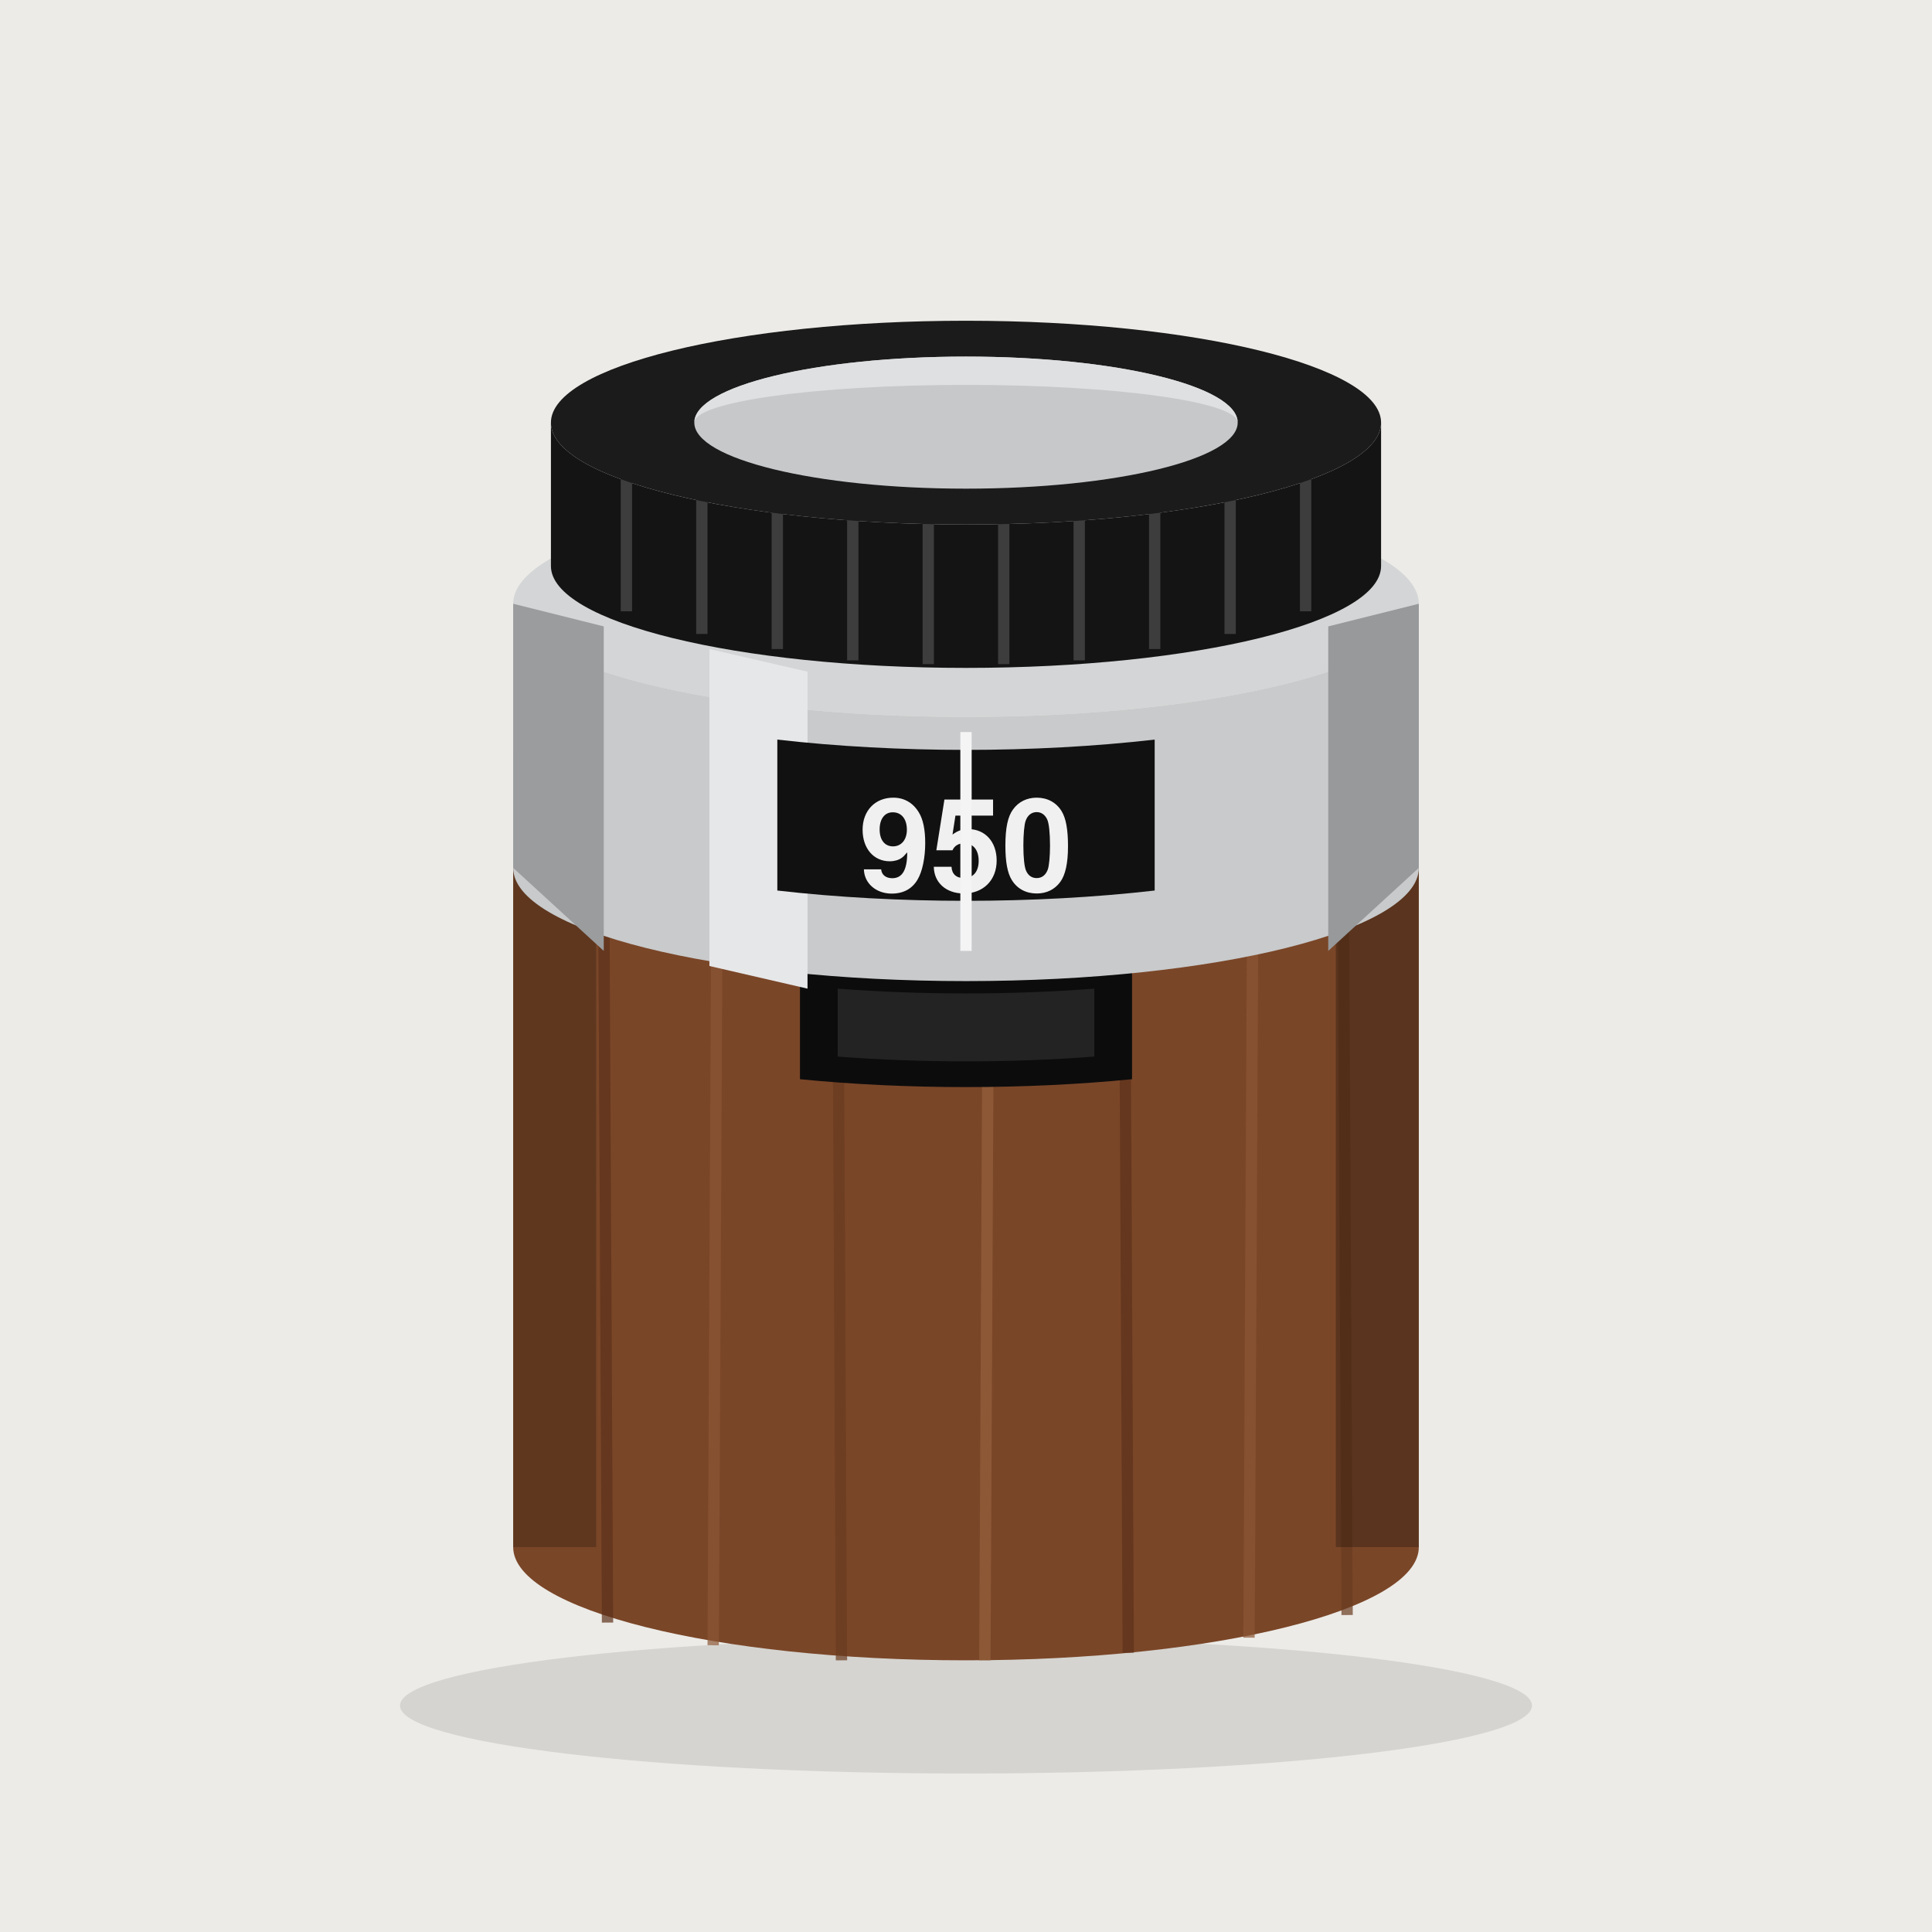
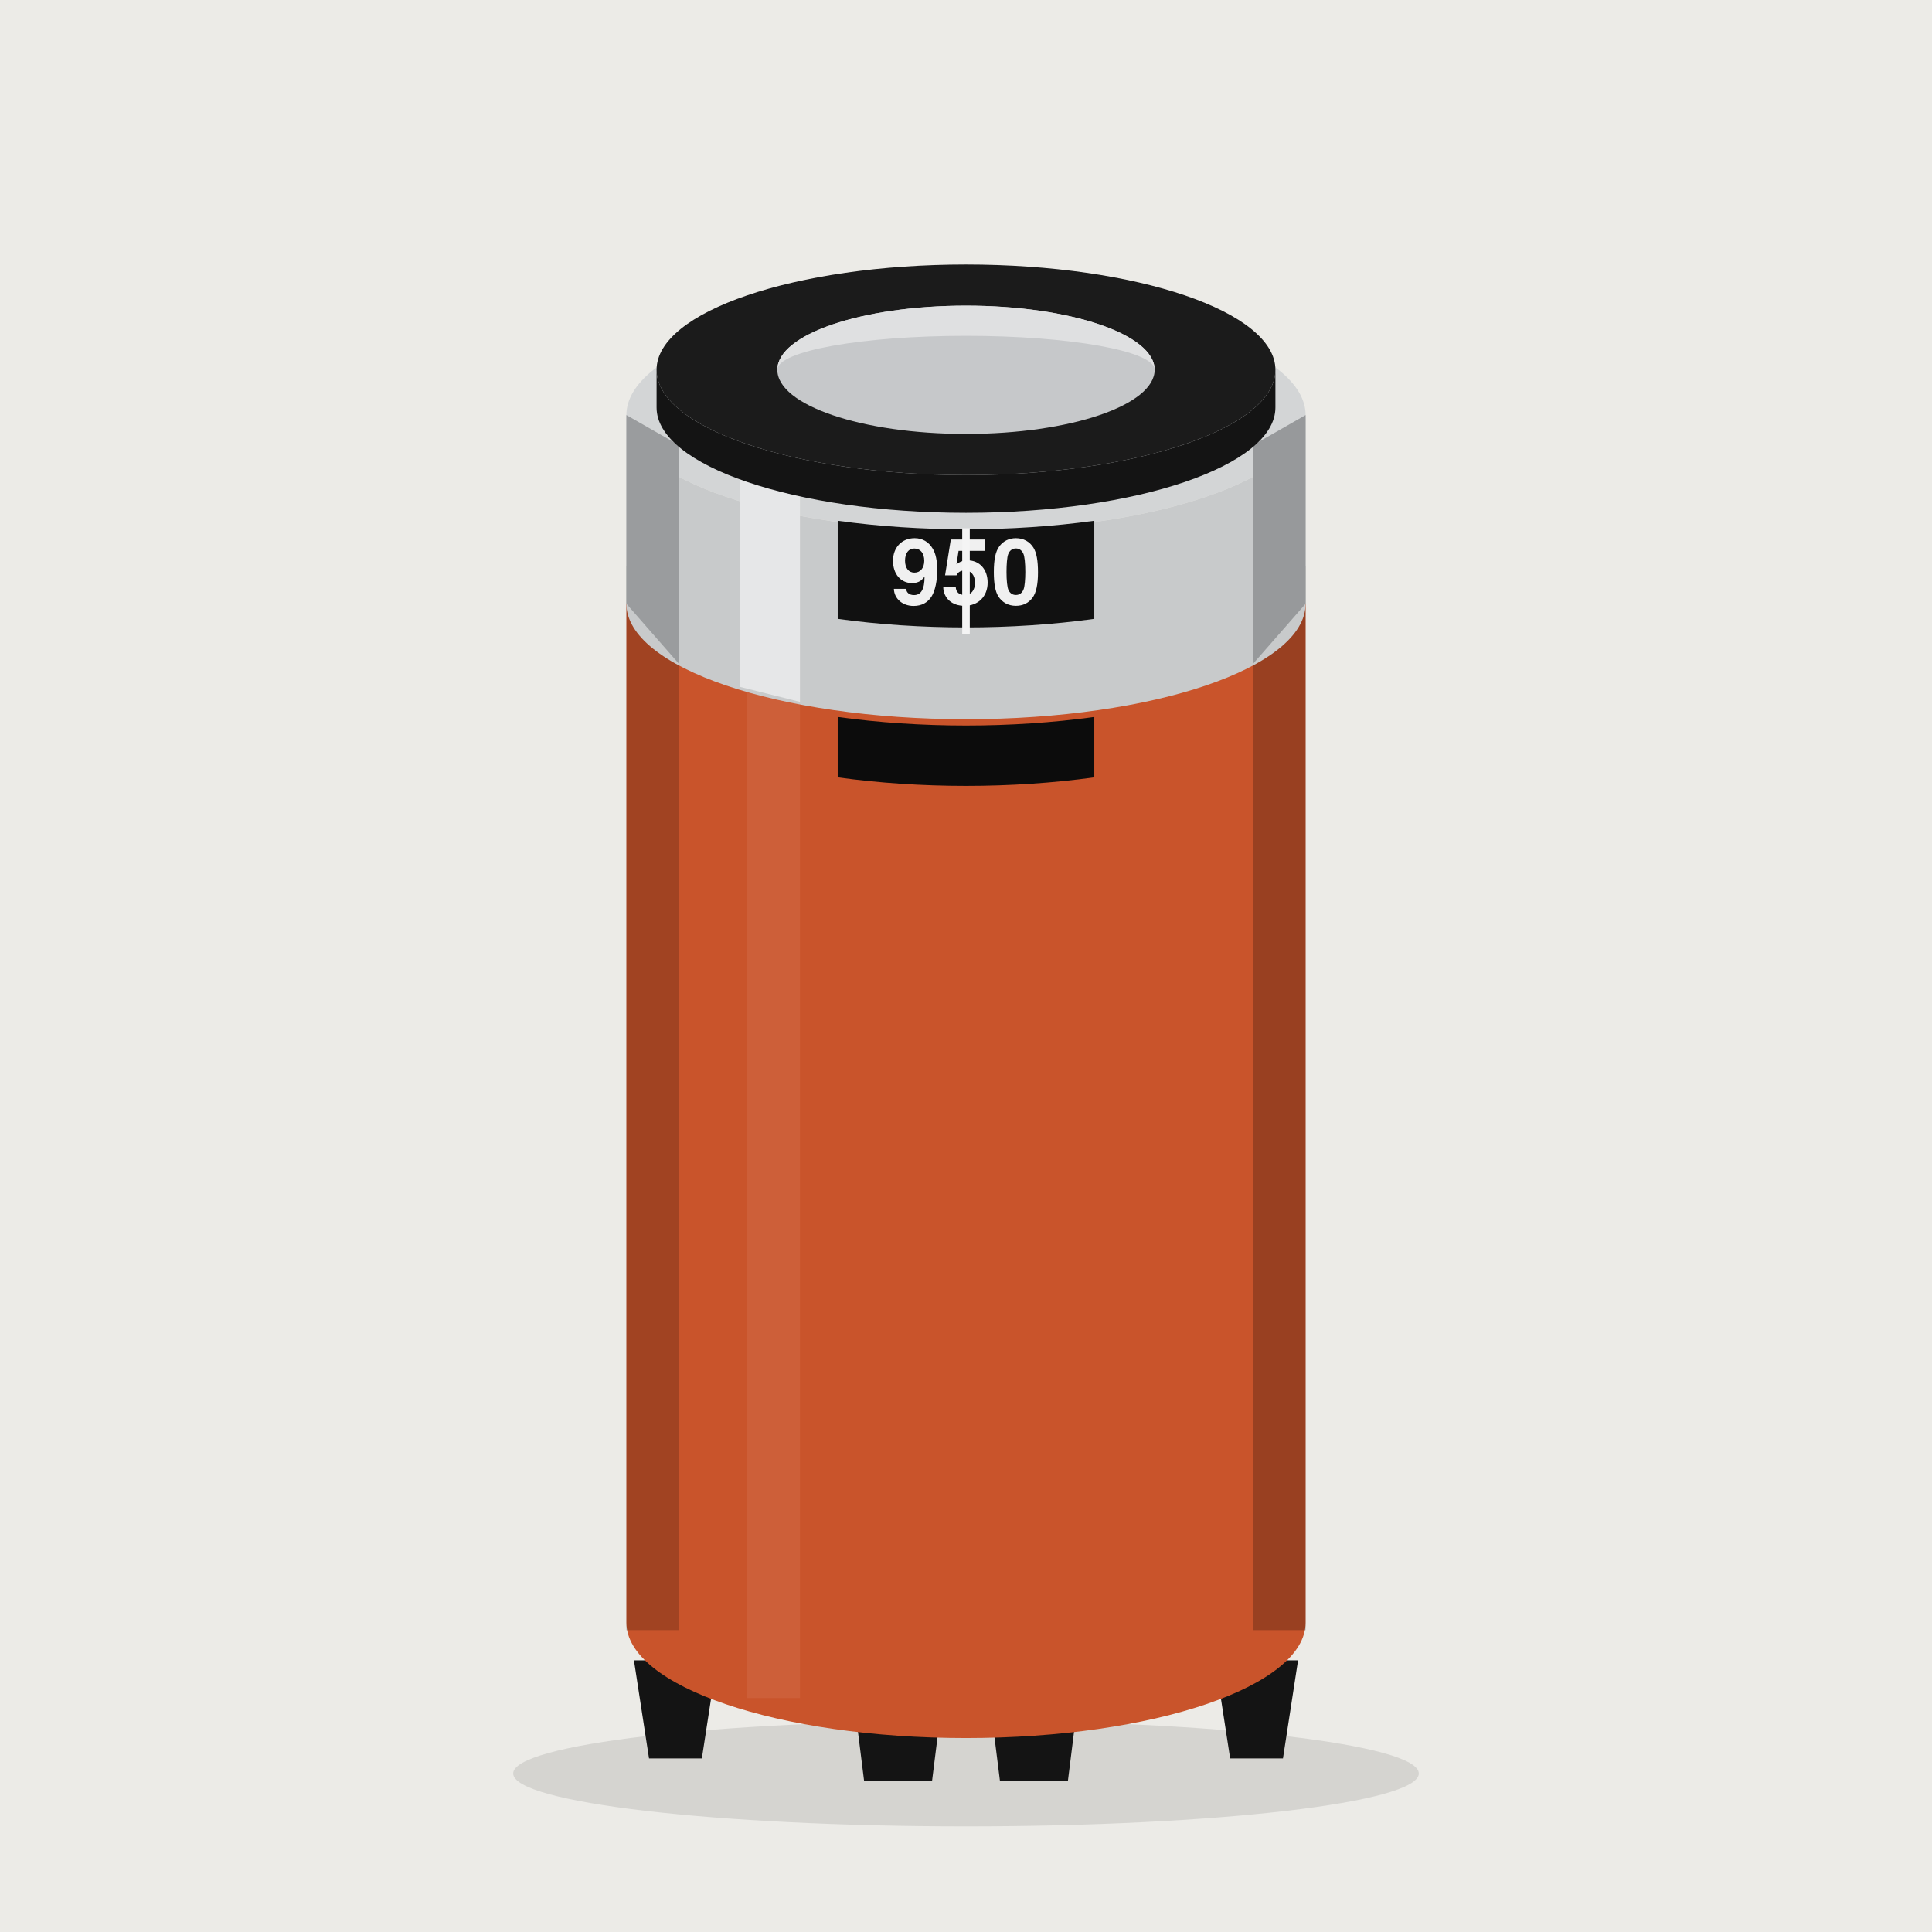
<svg xmlns="http://www.w3.org/2000/svg" viewBox="0 0 512 512">
  <rect width="512" height="512" fill="#ecebe7" />
-   <ellipse cx="256" cy="452" rx="150" ry="18" fill="#000" opacity=".1" />
-   <path d="M136 230 L136 410 A120 30 0 0 0 376 410 L376 230 Z" fill="#7a4628" />
-   <g stroke-width="3" opacity=".7">
-     <path d="M160 236 L161 430" stroke="#5c3119" />
-     <path d="M190 240 L189 436" stroke="#8b5534" />
-     <path d="M222 240 L223 440" stroke="#6a3a1f" />
-     <path d="M262 240 L261 440" stroke="#94603c" />
-     <path d="M298 240 L299 438" stroke="#5c3119" />
-     <path d="M332 238 L331 434" stroke="#8b5534" />
-     <path d="M356 234 L357 428" stroke="#6a3a1f" />
+   <ellipse cx="256" cy="470" rx="120" ry="14" fill="#000" opacity=".1" />
+   <g fill="#141414">
+     <path d="M168 440 h22 l-4 26 h-14z" />
+     <path d="M226 448 h24 l-3 24 h-18z" />
+     <path d="M262 448 h24 l-3 24 h-18z" />
+     <path d="M322 440 h22 l-4 26 h-14z" />
  </g>
-   <rect x="136" y="200" width="22" height="210" fill="#000" opacity=".22" />
-   <rect x="354" y="200" width="22" height="210" fill="#000" opacity=".26" />
-   <path d="M212 252 A120 30 0 0 0 300 252 L300 286 A120 30 0 0 1 212 286 Z" fill="#0c0c0c" />
-   <path d="M222 262 A110 26 0 0 0 290 262 L290 280 A110 26 0 0 1 222 280 Z" fill="#232323" />
-   <ellipse cx="256" cy="160" rx="120" ry="30" fill="#d3d5d6" />
-   <path d="M136 160 A120 30 0 0 0 376 160 L376 230 A120 30 0 0 1 136 230 Z" fill="#c8cacb" />
-   <path d="M136 160 L160 166 L160 252 L136 230 Z" fill="#9a9c9e" />
-   <path d="M188 172 L214 178 L214 262 L188 256 Z" fill="#e6e7e8" />
-   <path d="M352 166 L376 160 L376 230 L352 252 Z" fill="#97999b" />
-   <path d="M206 196 A120 30 0 0 0 306 196 L306 236 A120 30 0 0 1 206 236 Z" fill="#111" />
-   <text x="256" y="236" text-anchor="middle" font-family="Helvetica,Arial,sans-serif" font-weight="600" font-size="34" fill="#f0f0f0">950</text>
-   <rect x="254.5" y="194" width="3" height="58" fill="#f4f4f4" />
-   <path d="M146 112 A110 27 0 0 0 366 112 L366 150 A110 27 0 0 1 146 150 Z" fill="#141414" />
-   <g stroke="#3d3d3d" stroke-width="3">
-     <path d="M166 122 v40 M186 128 v40 M206 132 v40 M226 135 v40 M246 136 v40 M266 136 v40 M286 135 v40 M306 132 v40 M326 128 v40 M346 122 v40" />
-   </g>
-   <ellipse cx="256" cy="112" rx="110" ry="27" fill="#1b1b1b" />
-   <ellipse cx="256" cy="112" rx="72" ry="17.5" fill="#c6c8ca" />
-   <path d="M184 112 A72 17.5 0 0 1 328 112 A72 10 0 0 0 184 112 Z" fill="#dfe0e1" />
+   <path d="M166 160 L166 430 A90 30.6 0 0 0 346 430 L346 160 Z" fill="#c9542b" />
+   <rect x="166" y="150" width="14" height="282" fill="#000" opacity=".2" />
+   <rect x="332" y="150" width="14" height="282" fill="#000" opacity=".24" />
+   <rect x="198" y="150" width="14" height="300" fill="#fff" opacity=".07" />
+   <path d="M222 190 A90 30.6 0 0 0 290 190 L290 206 A90 30.6 0 0 1 222 206 Z" fill="#0c0c0c" />
+   <ellipse cx="256" cy="110" rx="90" ry="30.6" fill="#d3d5d6" />
+   <path d="M166 110 A90 30.6 0 0 0 346 110 L346 160 A90 30.6 0 0 1 166 160 Z" fill="#c8cacb" />
+   <path d="M166 110 L180 118 L180 176 L166 160 Z" fill="#9a9c9e" />
+   <path d="M196 125 L212 129 L212 186 L196 182 Z" fill="#e6e7e8" />
+   <path d="M332 118 L346 110 L346 160 L332 176 Z" fill="#97999b" />
+   <path d="M222 138 A90 30.6 0 0 0 290 138 L290 164 A90 30.6 0 0 1 222 164 Z" fill="#111" />
+   <text x="256" y="160" text-anchor="middle" font-family="Helvetica,Arial,sans-serif" font-weight="600" font-size="24" fill="#f0f0f0">950</text>
+   <rect x="255" y="140" width="2" height="28" fill="#f4f4f4" />
+   <path d="M174 98 A82 27.9 0 0 0 338 98 L338 108 A82 27.9 0 0 1 174 108 Z" fill="#141414" />
+   <ellipse cx="256" cy="98" rx="82" ry="27.9" fill="#1b1b1b" />
+   <ellipse cx="256" cy="98" rx="50" ry="17" fill="#c6c8ca" />
+   <path d="M206 98 A50 17 0 0 1 306 98 A50 9 0 0 0 206 98 Z" fill="#dfe0e1" />
</svg>
